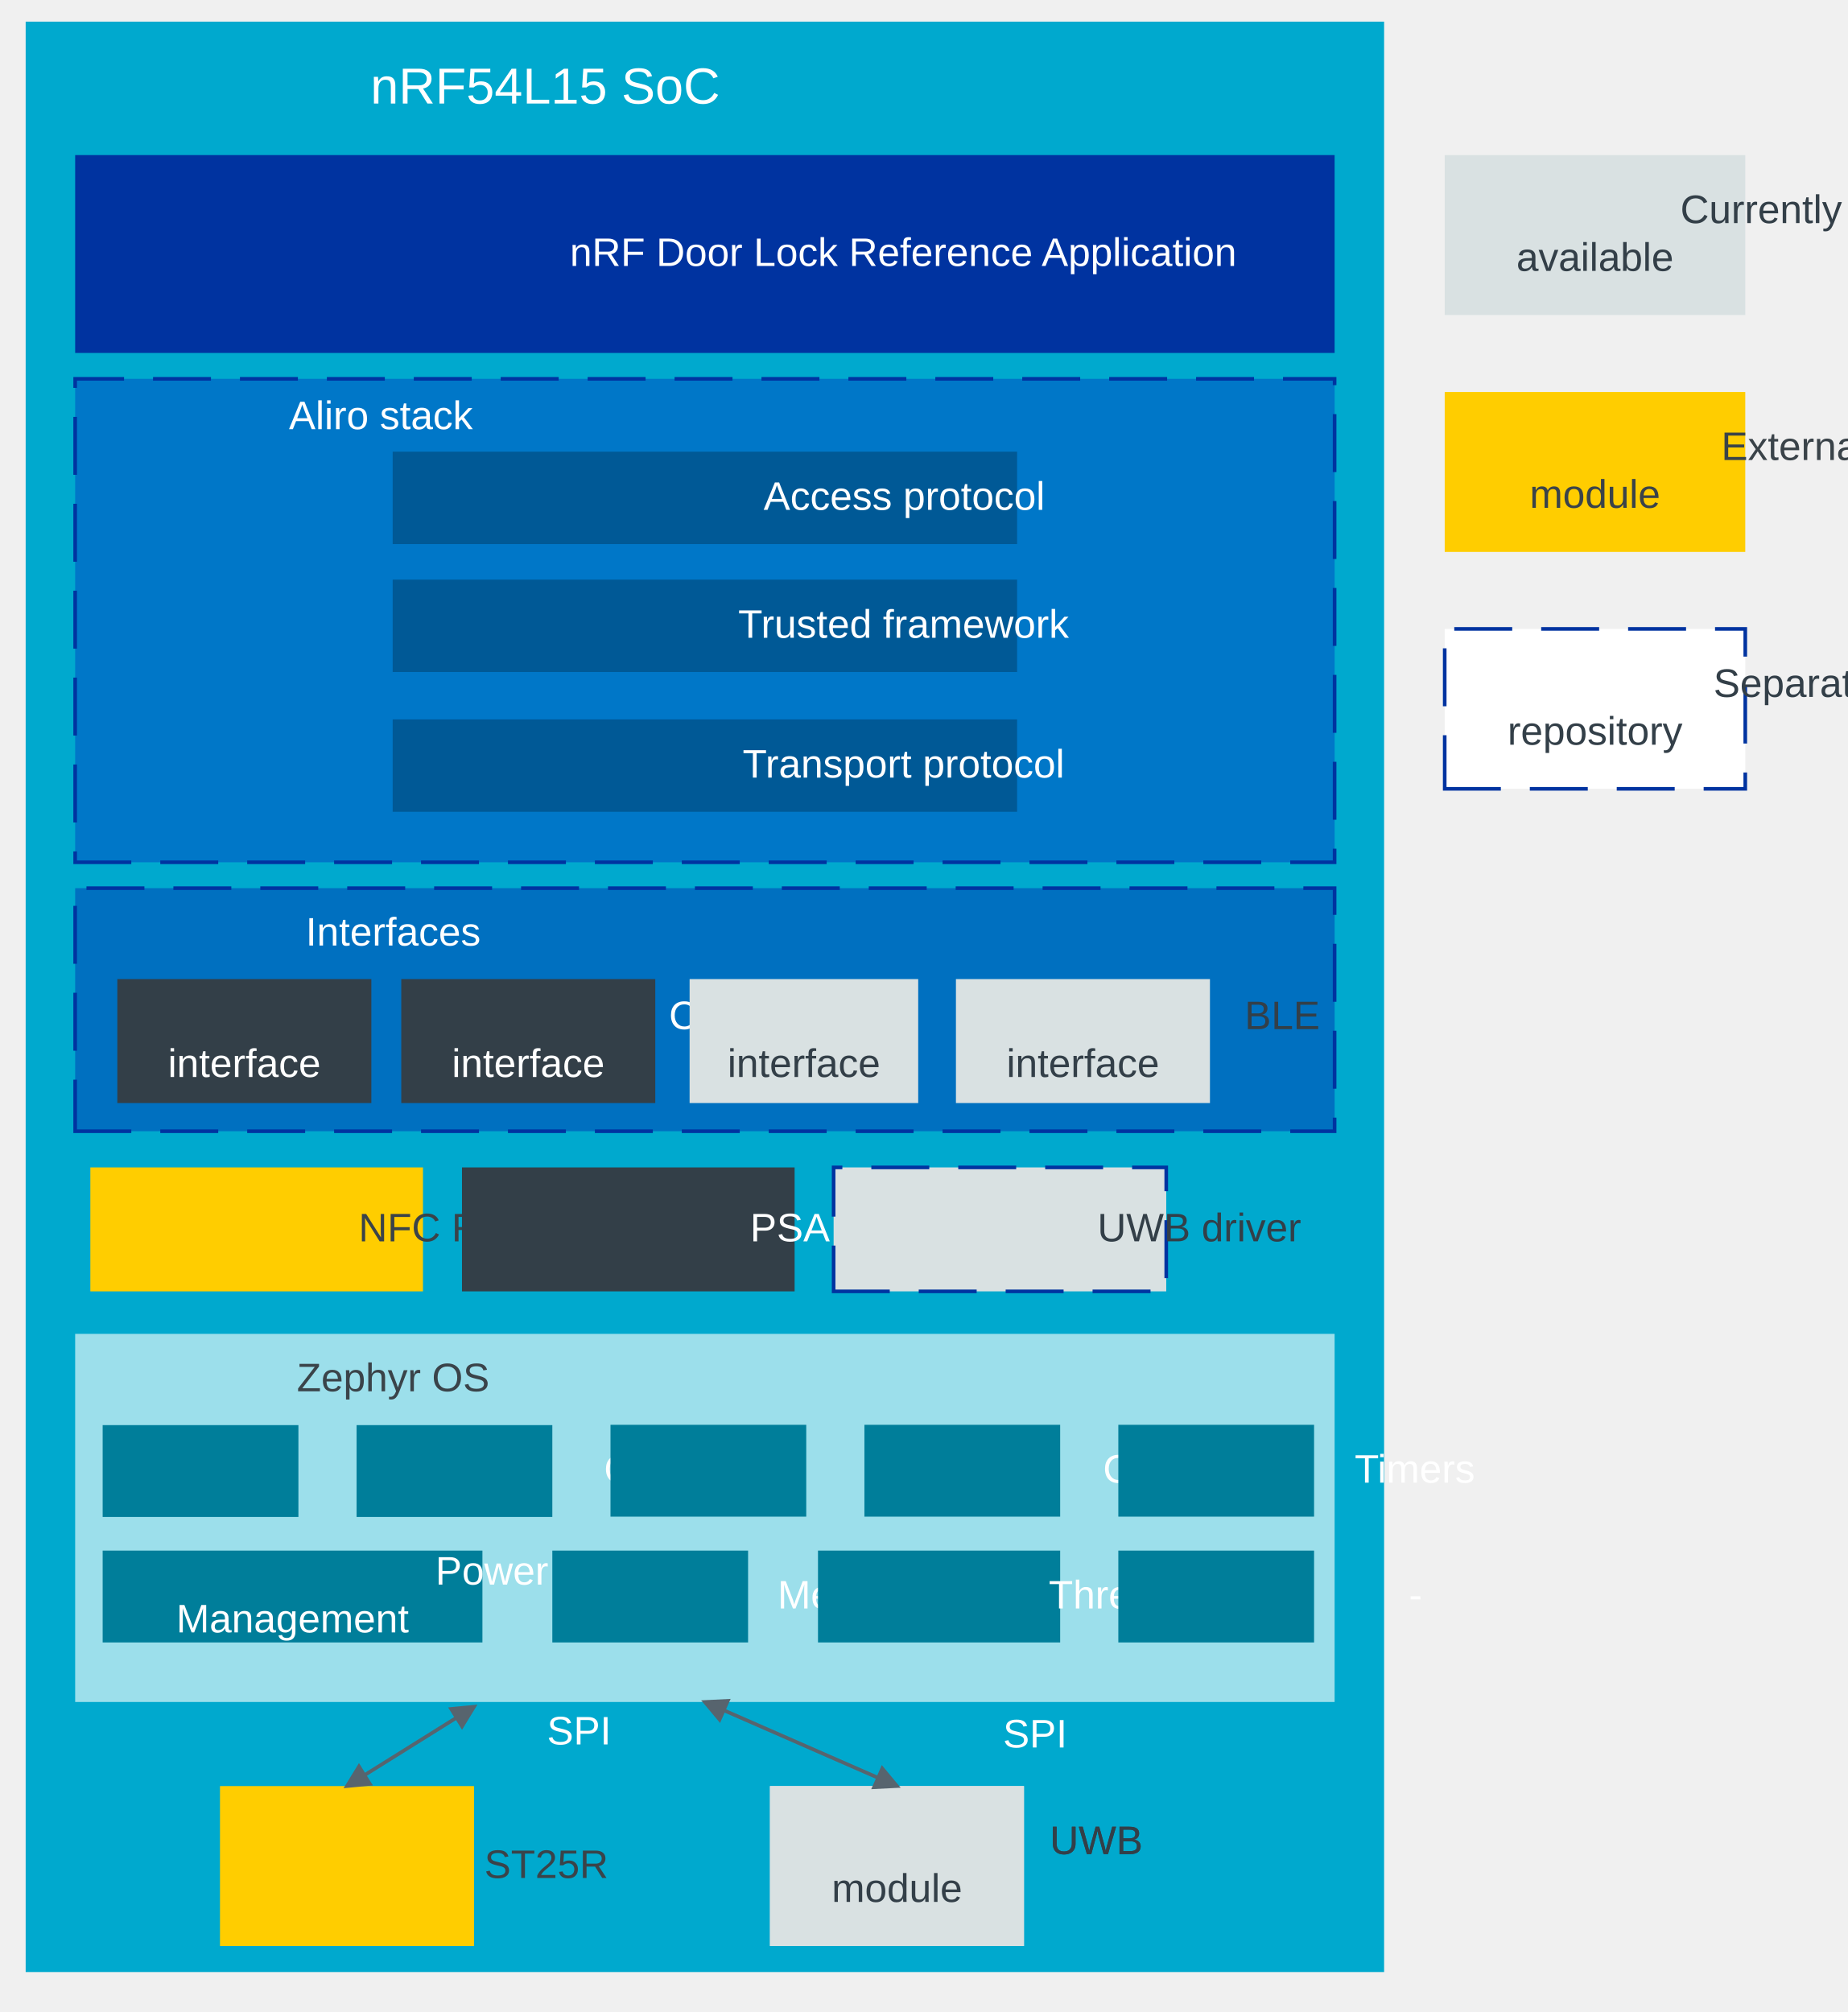
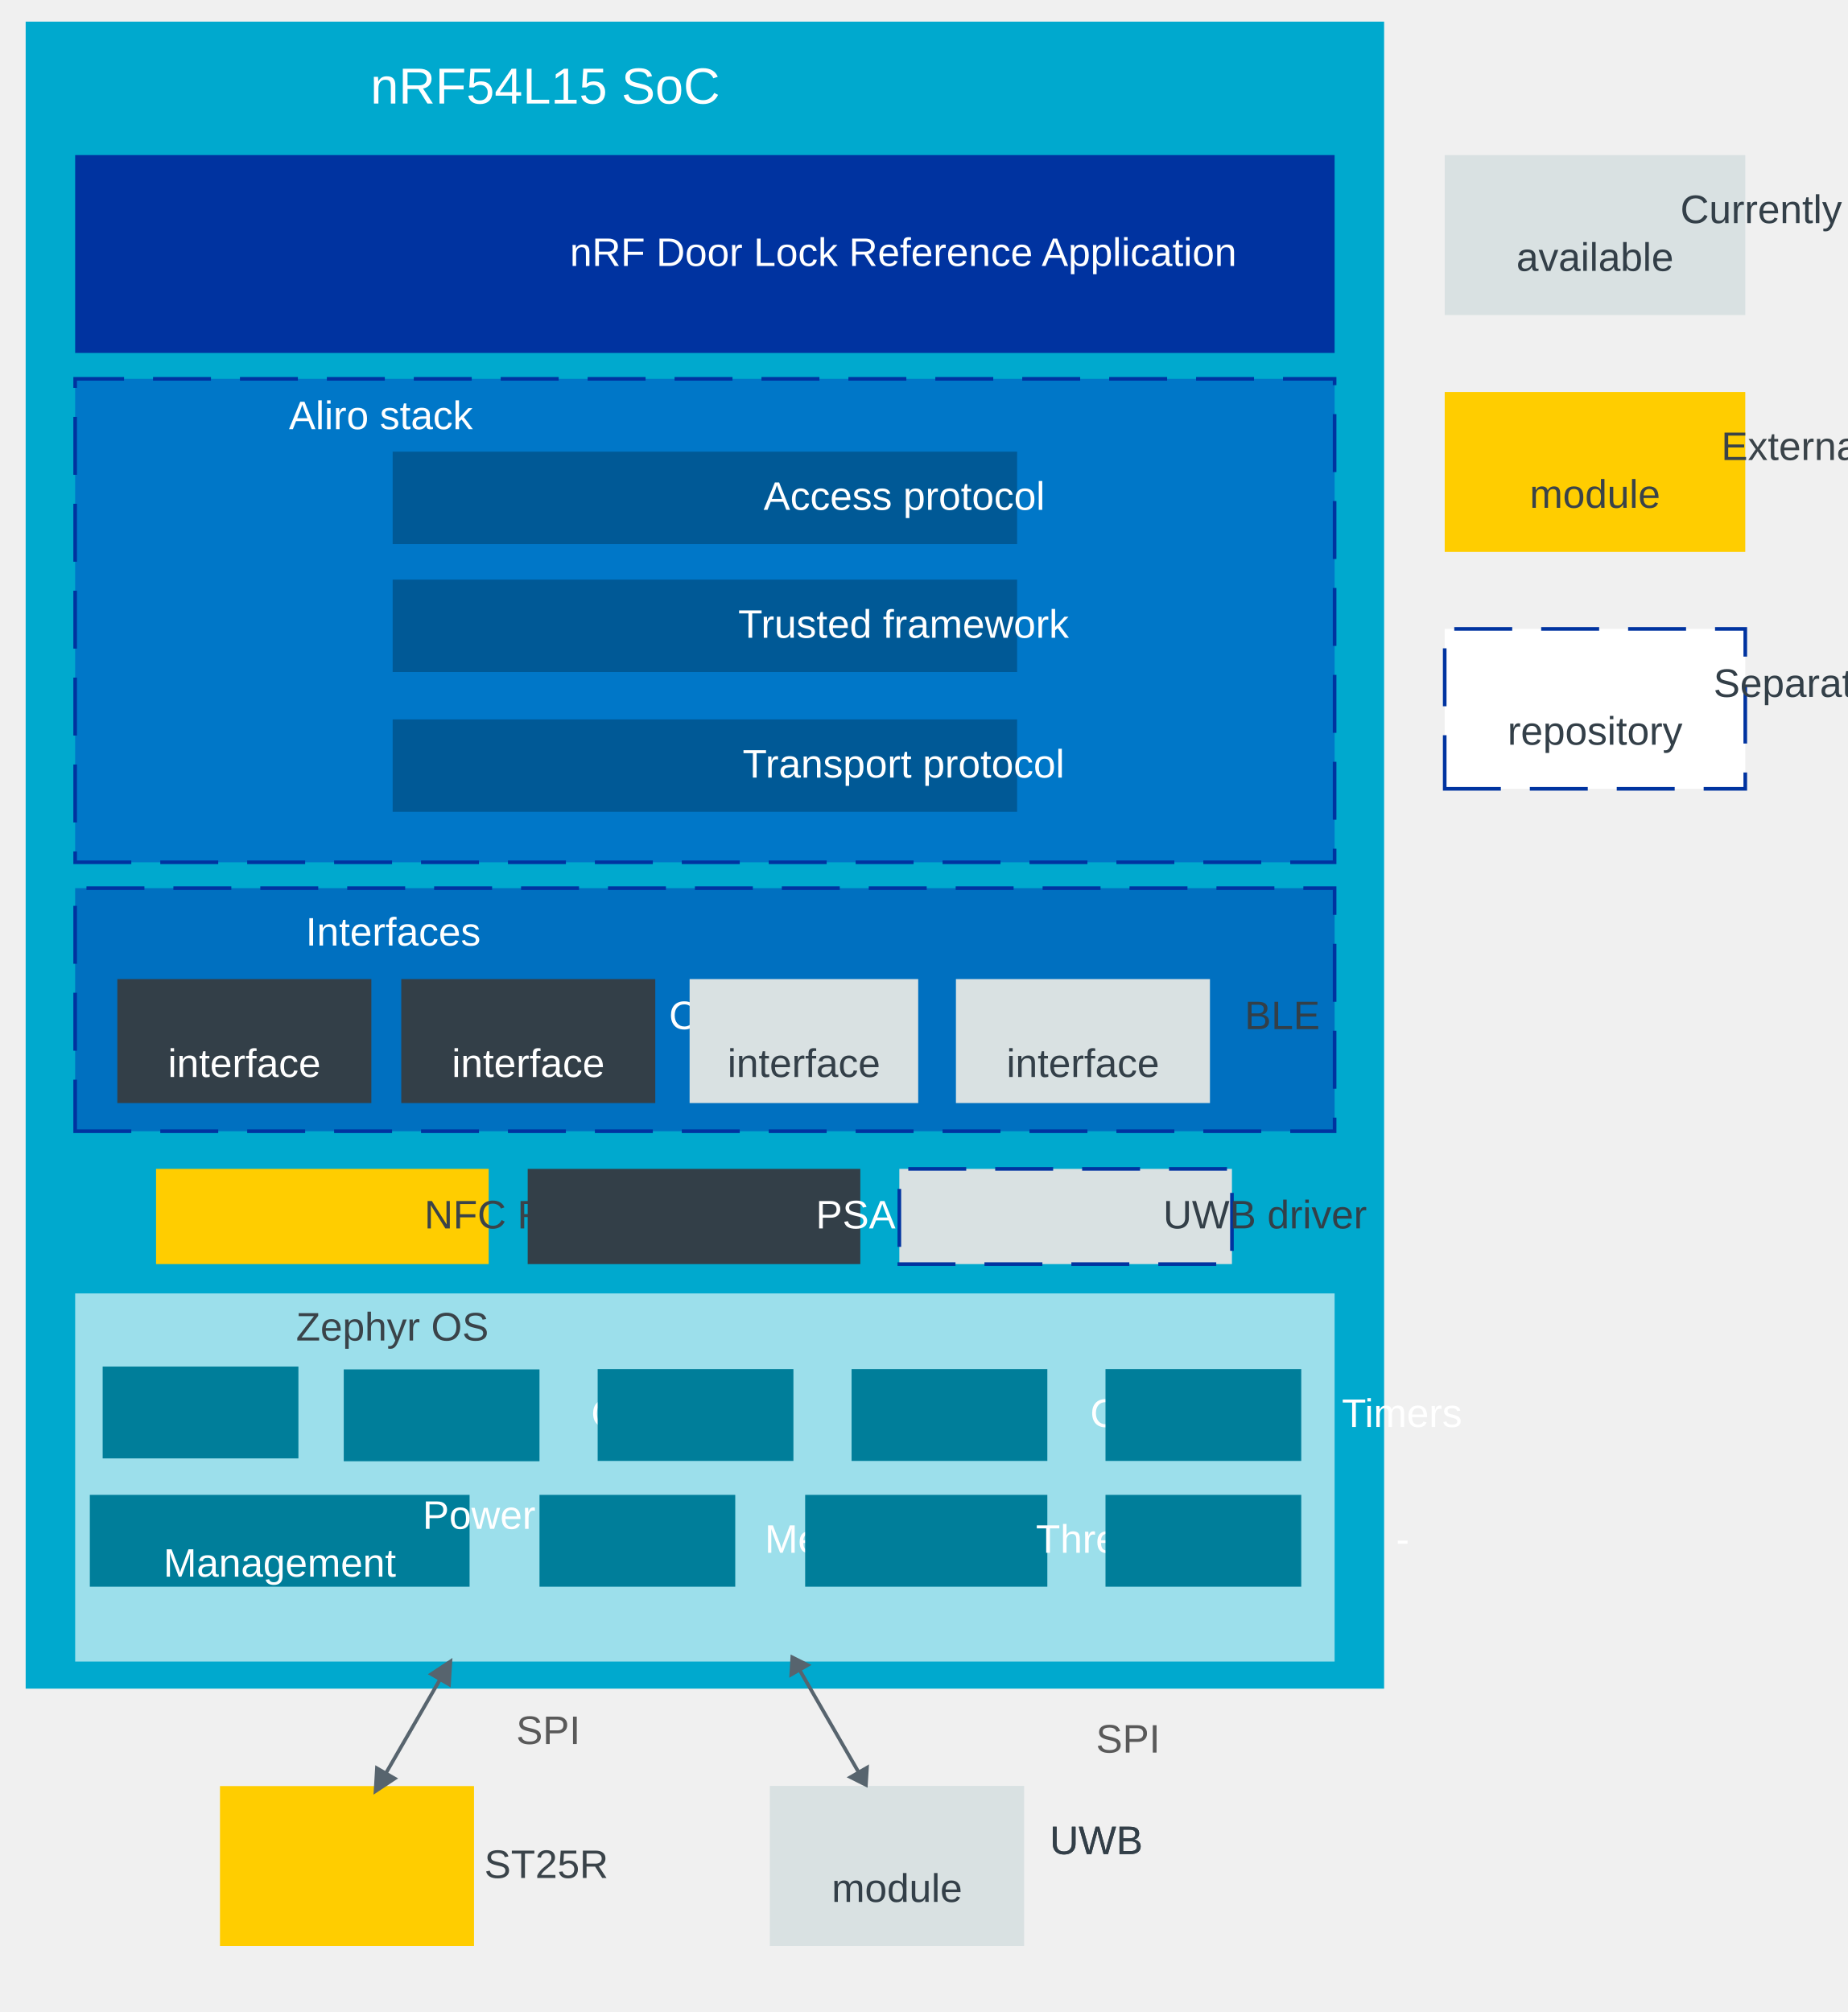
- <svg xmlns="http://www.w3.org/2000/svg" xmlns:ns1="http://schemas.microsoft.com/visio/2003/SVGExtensions/" width="7.087in" height="7.717in" viewBox="0 0 510.236 555.591" xml:space="preserve" color-interpolation-filters="sRGB" class="st29">
+ <svg xmlns="http://www.w3.org/2000/svg" xmlns:ns1="http://schemas.microsoft.com/visio/2003/SVGExtensions/" width="7.087in" height="7.717in" viewBox="0 0 510.236 555.591" xml:space="preserve" color-interpolation-filters="sRGB" class="st31">
  <ns1:documentProperties ns1:langID="1033">
    <ns1:userDefs>
      <ns1:ud ns1:nameU="msvNoAutoConnect" ns1:val="VT0(1):26" />
    </ns1:userDefs>
  </ns1:documentProperties>
  <style type="text/css">
	
		.st1 {fill:none}
		.st2 {stroke:#c8ced3;stroke-dasharray:4,2;stroke-linecap:butt;stroke-width:0.5}
		.st3 {fill:#ffffff;stroke:none;stroke-linecap:butt;stroke-width:7.2}
		.st4 {fill:#c8ced3;font-family:Arial;font-size:0.917em}
- 		.st5 {fill:#00a9ce;stroke:none;stroke-width:1}
- 		.st6 {fill:none;stroke:none;stroke-width:1}
- 		.st7 {fill:#ffffff;font-family:Arial;font-size:1.167em}
- 		.st8 {fill:#0033a0;stroke:none;stroke-width:1}
- 		.st9 {fill:#ffffff;font-family:Arial;font-size:0.917em}
- 		.st10 {fill:#0077c8;stroke:#0033a0;stroke-dasharray:15,9;stroke-width:1}
- 		.st11 {fill:#005996;stroke:none;stroke-width:1}
- 		.st12 {fill:#0070c0;stroke:#0033a0;stroke-dasharray:15,9;stroke-width:1}
- 		.st13 {fill:#feffff;font-family:Arial;font-size:0.917em}
- 		.st14 {fill:#333f48;stroke:none;stroke-width:1}
- 		.st15 {font-size:1em}
- 		.st16 {fill:#d9e1e2;stroke:none;stroke-width:1}
- 		.st17 {fill:#333f48;font-family:Arial;font-size:0.917em}
- 		.st18 {fill:#ffcd00;stroke:none;stroke-width:1}
- 		.st19 {fill:#3a4349;font-family:Arial;font-size:0.917em}
- 		.st20 {fill:#d9e1e2;stroke:#0033a0;stroke-dasharray:15,9;stroke-width:1}
- 		.st21 {fill:#9cdfeb;stroke:none;stroke-width:1}
- 		.st22 {fill:#007e9a;stroke:none;stroke-width:1}
- 		.st23 {fill:#ffffff;font-family:Arial;font-size:1em}
- 		.st24 {fill:#ffffff;stroke:#0033a0;stroke-dasharray:15,9;stroke-width:1}
- 		.st25 {fill:#eaf6f9;stroke:#eaf6f9;stroke-width:1}
- 		.st26 {fill:#57646e;stroke:none;stroke-width:1}
- 		.st27 {fill:none;stroke:#57646e;stroke-linecap:butt;stroke-width:1}
- 		.st28 {stroke:#57646e;stroke-linecap:butt;stroke-width:1}
- 		.st29 {fill:none;fill-rule:evenodd;font-size:12px;overflow:visible;stroke-linecap:square;stroke-miterlimit:3}
+ 		.st5 {fill:#ffffff;stroke:none;stroke-linecap:butt}
+ 		.st6 {fill:#00a9ce;stroke:none;stroke-width:1}
+ 		.st7 {fill:none;stroke:none;stroke-width:1}
+ 		.st8 {fill:#ffffff;font-family:Arial;font-size:1.167em}
+ 		.st9 {fill:#0033a0;stroke:none;stroke-width:1}
+ 		.st10 {fill:#ffffff;font-family:Arial;font-size:0.917em}
+ 		.st11 {font-size:1em}
+ 		.st12 {fill:#0077c8;stroke:#0033a0;stroke-dasharray:15,9;stroke-width:1}
+ 		.st13 {fill:#005996;stroke:none;stroke-width:1}
+ 		.st14 {fill:#0070c0;stroke:#0033a0;stroke-dasharray:15,9;stroke-width:1}
+ 		.st15 {fill:#feffff;font-family:Arial;font-size:0.917em}
+ 		.st16 {fill:#333f48;stroke:none;stroke-width:1}
+ 		.st17 {fill:#d9e1e2;stroke:none;stroke-width:1}
+ 		.st18 {fill:#333f48;font-family:Arial;font-size:0.917em}
+ 		.st19 {fill:#ffcd00;stroke:none;stroke-width:1}
+ 		.st20 {fill:#3a4349;font-family:Arial;font-size:0.917em}
+ 		.st21 {fill:#d9e1e2;stroke:#0033a0;stroke-dasharray:15,9;stroke-width:1}
+ 		.st22 {fill:#9cdfeb;stroke:none;stroke-width:1}
+ 		.st23 {fill:#007e9a;stroke:none;stroke-width:1}
+ 		.st24 {fill:#ffffff;font-family:Arial;font-size:1em}
+ 		.st25 {fill:#ffffff;stroke:#0033a0;stroke-dasharray:15,9;stroke-width:1}
+ 		.st26 {fill:#eaf6f9;stroke:#eaf6f9;stroke-width:1}
+ 		.st27 {fill:#595959;font-family:Arial;font-size:0.917em}
+ 		.st28 {fill:#57646e;stroke:none;stroke-width:1}
+ 		.st29 {fill:none;stroke:#57646e;stroke-linecap:butt;stroke-width:1}
+ 		.st30 {stroke:#57646e;stroke-linecap:butt;stroke-width:1}
+ 		.st31 {fill:none;fill-rule:evenodd;font-size:12px;overflow:visible;stroke-linecap:square;stroke-miterlimit:3}
	
	</style>
  <g ns1:mID="0" ns1:index="1" ns1:groupContext="foregroundPage">
    <ns1:userDefs>
      <ns1:ud ns1:nameU="msvThemeOrder" ns1:val="VT0(0):26" />
    </ns1:userDefs>
    <ns1:pageProperties ns1:drawingScale="0.0393701" ns1:pageScale="0.0393701" ns1:drawingUnits="24" ns1:shadowOffsetX="8.50394" ns1:shadowOffsetY="-8.50394" />
    <ns1:layer ns1:name="Connector" ns1:index="0" />
    <ns1:layer ns1:name="Guides" ns1:index="1" ns1:print="false" ns1:snap="false" ns1:glue="false" ns1:lock="true" />
    <ns1:layer ns1:name="Diagram" ns1:index="2" />
    <g id="shape1-1" ns1:mID="1" ns1:groupContext="shape" ns1:layerMember="1" transform="translate(545.245,-7.51181) rotate(90)">
      <ns1:userDefs />
      <ns1:textBlock ns1:margins="rect(4,4,4,4)" ns1:tabSpace="42.5197" />
      <ns1:textRect cx="283.465" cy="555.592" width="566.93" height="0" />
      <path d="M0 555.59 L566.93 555.59 L0 555.59 Z" class="st1" />
      <path d="M0 555.59 L566.93 555.59" class="st2" />
      <rect ns1:rectContext="textBkgnd" x="255.033" y="548.992" width="56.864" height="13.2" class="st3" />
      <text x="255.03" y="558.89" class="st4" ns1:langID="1035">
        <ns1:paragraph ns1:horizAlign="1" />
        <ns1:tabList />Max 750 px</text>
    </g>
    <g id="shape2-6" ns1:mID="2" ns1:groupContext="shape" ns1:layerMember="1" transform="translate(-10.3465,-563.103)">
      <ns1:userDefs />
      <ns1:textBlock ns1:margins="rect(4,4,4,4)" ns1:tabSpace="42.5197" />
      <ns1:textRect cx="262.205" cy="555.592" width="524.41" height="0" />
      <path d="M0 555.59 L524.41 555.59 L0 555.59 Z" class="st1" />
      <path d="M0 555.59 L524.41 555.59" class="st2" />
-       <rect ns1:rectContext="textBkgnd" x="233.773" y="548.992" width="56.864" height="13.2" class="st3" />
+       <rect ns1:rectContext="textBkgnd" x="233.773" y="548.992" width="56.864" height="13.2" class="st5" />
      <text x="233.77" y="558.89" class="st4" ns1:langID="1035">
        <ns1:paragraph ns1:horizAlign="1" />
        <ns1:tabList />Max 700 px</text>
    </g>
    <g id="shape3-11" ns1:mID="3" ns1:groupContext="shape" ns1:layerMember="1" transform="translate(1069.65,-7.51181) rotate(90)">
      <path d="M0 555.59 L566.93 555.59 L0 555.59 Z" class="st1" />
      <path d="M0 555.59 L566.93 555.59" class="st2" />
    </g>
    <g id="shape4-14" ns1:mID="4" ns1:groupContext="shape" ns1:layerMember="1" transform="translate(-10.3465,3.82578)">
      <path d="M0 555.59 L524.41 555.59 L0 555.59 Z" class="st1" />
      <path d="M0 555.59 L524.41 555.59" class="st2" />
    </g>
-     <g id="shape5-17" ns1:mID="5" ns1:groupContext="shape" transform="translate(7.08662,-11.035)">
-       <rect x="0" y="17.008" width="375.084" height="538.583" class="st5" />
+     <g id="shape5-17" ns1:mID="5" ns1:groupContext="shape" transform="translate(7.08662,-89.2913)">
+       <rect x="0" y="95.264" width="375.084" height="460.327" class="st6" />
    </g>
    <g id="shape6-19" ns1:mID="6" ns1:groupContext="shape" transform="translate(14.1732,-512.767)">
      <ns1:userDefs />
      <ns1:textBlock ns1:margins="rect(4,4,4,4)" ns1:tabSpace="42.5197" />
      <ns1:textRect cx="66.331" cy="537.165" width="132.67" height="36.85" />
-       <rect x="0" y="518.74" width="132.661" height="36.85" class="st6" />
-       <text x="18.08" y="541.37" class="st7" ns1:langID="1035">
+       <rect x="0" y="518.74" width="132.661" height="36.85" class="st7" />
+       <text x="18.08" y="541.37" class="st8" ns1:langID="1035">
        <ns1:paragraph ns1:horizAlign="1" />
        <ns1:tabList />nRF54L15 SoC</text>
    </g>
    <g id="shape7-22" ns1:mID="7" ns1:groupContext="shape" transform="translate(20.7537,-458.128)">
      <ns1:userDefs />
      <ns1:textBlock ns1:margins="rect(4,4,4,4)" />
      <ns1:textRect cx="173.875" cy="528.271" width="347.76" height="54.64" />
-       <rect x="0" y="500.951" width="347.75" height="54.64" class="st8" />
-       <text x="81.55" y="531.57" class="st9" ns1:langID="1045">
-         <ns1:paragraph ns1:horizAlign="1" ns1:bulletSize="0.166667" />
-         <ns1:tabList />nRF Door Lock Reference Application</text>
-     </g>
-     <g id="shape8-25" ns1:mID="8" ns1:groupContext="shape" transform="translate(20.7537,-317.481)">
+       <rect x="0" y="500.951" width="347.75" height="54.64" class="st9" />
+       <text x="81.55" y="531.57" class="st10" ns1:langID="1045">
+         <ns1:paragraph ns1:horizAlign="1" ns1:bulletSize="0.166667" />
+         <ns1:tabList />nRF <tspan class="st11" ns1:langID="1035">Door </tspan>L<tspan class="st11" ns1:langID="1035">ock </tspan>Reference A<tspan class="st11" ns1:langID="1035">pplication</tspan>
+       </text>
+     </g>
+     <g id="shape8-28" ns1:mID="8" ns1:groupContext="shape" transform="translate(20.7537,-317.481)">
      <ns1:userDefs />
      <ns1:textBlock ns1:margins="rect(4,4,4,4)" ns1:verticalAlign="0" />
      <ns1:textRect cx="173.875" cy="488.839" width="347.76" height="133.504" />
-       <path d="M0 555.59 L347.75 555.59 L347.75 422.09 L0 422.09 L0 555.59 Z" class="st10" />
-       <text x="4" y="435.99" class="st9" ns1:langID="1035">
+       <path d="M0 555.59 L347.75 555.59 L347.75 422.09 L0 422.09 L0 555.59 Z" class="st12" />
+       <text x="4" y="435.99" class="st10" ns1:langID="1035">
        <ns1:paragraph ns1:bulletSize="0.166667" />
        <ns1:tabList />Aliro stack</text>
    </g>
-     <g id="shape9-28" ns1:mID="9" ns1:groupContext="shape" transform="translate(108.421,-405.354)">
+     <g id="shape9-31" ns1:mID="9" ns1:groupContext="shape" transform="translate(108.421,-405.354)">
      <ns1:userDefs />
      <ns1:textBlock ns1:margins="rect(4,4,4,4)" />
      <ns1:textRect cx="86.208" cy="542.835" width="172.42" height="25.512" />
-       <rect x="0" y="530.079" width="172.415" height="25.512" class="st11" />
-       <text x="47.39" y="546.14" class="st9" ns1:langID="1035">
+       <rect x="0" y="530.079" width="172.415" height="25.512" class="st13" />
+       <text x="47.39" y="546.14" class="st10" ns1:langID="1035">
        <ns1:paragraph ns1:horizAlign="1" ns1:bulletSize="0.166667" />
        <ns1:tabList />Access protocol</text>
    </g>
-     <g id="shape10-31" ns1:mID="10" ns1:groupContext="shape" transform="translate(108.421,-370.023)">
+     <g id="shape10-34" ns1:mID="10" ns1:groupContext="shape" transform="translate(108.421,-370.023)">
      <ns1:userDefs />
      <ns1:textBlock ns1:margins="rect(4,4,4,4)" />
      <ns1:textRect cx="86.208" cy="542.835" width="172.42" height="25.512" />
-       <rect x="0" y="530.079" width="172.415" height="25.512" class="st11" />
-       <text x="40.36" y="546.14" class="st9" ns1:langID="1035">
+       <rect x="0" y="530.079" width="172.415" height="25.512" class="st13" />
+       <text x="40.36" y="546.14" class="st10" ns1:langID="1035">
        <ns1:paragraph ns1:horizAlign="1" ns1:bulletSize="0.166667" />
        <ns1:tabList />Trusted framework</text>
    </g>
-     <g id="shape11-34" ns1:mID="11" ns1:groupContext="shape" transform="translate(108.421,-331.423)">
+     <g id="shape11-37" ns1:mID="11" ns1:groupContext="shape" transform="translate(108.421,-331.423)">
      <ns1:userDefs />
      <ns1:textBlock ns1:margins="rect(4,4,4,4)" />
      <ns1:textRect cx="86.208" cy="542.835" width="172.42" height="25.512" />
-       <rect x="0" y="530.079" width="172.415" height="25.512" class="st11" />
-       <text x="41.58" y="546.14" class="st9" ns1:langID="1035">
+       <rect x="0" y="530.079" width="172.415" height="25.512" class="st13" />
+       <text x="41.58" y="546.14" class="st10" ns1:langID="1035">
        <ns1:paragraph ns1:horizAlign="1" ns1:bulletSize="0.166667" />
        <ns1:tabList />Transport protocol</text>
    </g>
-     <g id="shape12-37" ns1:mID="12" ns1:groupContext="shape" transform="translate(20.7537,-243.214)">
-       <path d="M0 555.59 L347.75 555.59 L347.75 488.47 L0 488.47 L0 555.59 Z" class="st12" />
-     </g>
-     <g id="shape13-39" ns1:mID="13" ns1:groupContext="shape" transform="translate(7.59281,-285.223)">
+     <g id="shape12-40" ns1:mID="12" ns1:groupContext="shape" transform="translate(20.7537,-243.214)">
+       <path d="M0 555.59 L347.75 555.59 L347.75 488.47 L0 488.47 L0 555.59 Z" class="st14" />
+     </g>
+     <g id="shape13-42" ns1:mID="13" ns1:groupContext="shape" transform="translate(7.59281,-285.223)">
      <ns1:userDefs />
      <ns1:textBlock ns1:margins="rect(4,4,4,4)" ns1:tabSpace="42.5197" />
      <ns1:textRect cx="45.921" cy="543.033" width="91.85" height="25.114" />
-       <rect x="0" y="530.476" width="91.843" height="25.114" class="st6" />
-       <text x="21.77" y="546.33" class="st13" ns1:langID="1035">
+       <rect x="0" y="530.476" width="91.843" height="25.114" class="st7" />
+       <text x="21.77" y="546.33" class="st15" ns1:langID="1035">
        <ns1:paragraph ns1:horizAlign="1" />
        <ns1:tabList />Interfaces</text>
    </g>
-     <g id="shape14-42" ns1:mID="14" ns1:groupContext="shape" transform="translate(32.396,-250.993)">
-       <ns1:userDefs />
-       <ns1:textBlock ns1:margins="rect(4,4,4,4)" />
-       <ns1:textRect cx="35.069" cy="538.475" width="70.14" height="34.231" />
-       <rect x="0" y="521.36" width="70.137" height="34.231" class="st14" />
-       <text x="23.77" y="535.18" class="st9" ns1:langID="1035">
-         <ns1:paragraph ns1:horizAlign="1" ns1:bulletSize="0.166667" />
-         <ns1:tabList />NFC <tspan x="13.97" dy="1.2em" class="st15">interface</tspan>
-       </text>
-     </g>
-     <g id="shape15-46" ns1:mID="15" ns1:groupContext="shape" transform="translate(110.794,-250.993)">
-       <ns1:userDefs />
-       <ns1:textBlock ns1:margins="rect(4,4,4,4)" />
-       <ns1:textRect cx="35.069" cy="538.475" width="70.14" height="34.231" />
-       <rect x="0" y="521.36" width="70.137" height="34.231" class="st14" />
-       <text x="18.87" y="535.18" class="st9" ns1:langID="1035">
-         <ns1:paragraph ns1:horizAlign="1" ns1:bulletSize="0.166667" />
-         <ns1:tabList />Crypto <tspan x="13.97" dy="1.2em" class="st15">interface</tspan>
-       </text>
-     </g>
-     <g id="shape16-50" ns1:mID="16" ns1:groupContext="shape" transform="translate(190.407,-250.993)">
-       <ns1:userDefs />
-       <ns1:textBlock ns1:margins="rect(4,4,4,4)" />
-       <ns1:textRect cx="31.561" cy="538.475" width="63.13" height="34.231" />
-       <rect x="0" y="521.36" width="63.121" height="34.231" class="st16" />
-       <text x="18.73" y="535.18" class="st17" ns1:langID="1035">
-         <ns1:paragraph ns1:horizAlign="1" ns1:bulletSize="0.166667" />
-         <ns1:tabList />UWB <tspan x="10.47" dy="1.2em" class="st15">interface</tspan>
-       </text>
-     </g>
-     <g id="shape17-54" ns1:mID="17" ns1:groupContext="shape" transform="translate(263.946,-250.993)">
+     <g id="shape14-45" ns1:mID="14" ns1:groupContext="shape" transform="translate(32.396,-250.993)">
      <ns1:userDefs />
      <ns1:textBlock ns1:margins="rect(4,4,4,4)" />
      <ns1:textRect cx="35.069" cy="538.475" width="70.14" height="34.231" />
      <rect x="0" y="521.36" width="70.137" height="34.231" class="st16" />
-       <text x="24.67" y="535.18" class="st17" ns1:langID="1035">
-         <ns1:paragraph ns1:horizAlign="1" ns1:bulletSize="0.166667" />
-         <ns1:tabList />BLE <tspan x="13.97" dy="1.2em" class="st15">interface</tspan>
-       </text>
-     </g>
-     <g id="shape18-58" ns1:mID="18" ns1:groupContext="shape" transform="translate(24.9449,-198.992)">
-       <ns1:userDefs />
-       <ns1:textBlock ns1:margins="rect(4,4,4,4)" />
-       <ns1:textRect cx="45.921" cy="538.475" width="91.85" height="34.231" />
-       <rect x="0" y="521.36" width="91.843" height="34.231" class="st18" />
-       <text x="19.03" y="541.78" class="st19" ns1:langID="1035">
+       <text x="23.77" y="535.18" class="st10" ns1:langID="1035">
+         <ns1:paragraph ns1:horizAlign="1" ns1:bulletSize="0.166667" />
+         <ns1:tabList />NFC <tspan x="13.97" dy="1.2em" class="st11">interface</tspan>
+       </text>
+     </g>
+     <g id="shape15-49" ns1:mID="15" ns1:groupContext="shape" transform="translate(110.794,-250.993)">
+       <ns1:userDefs />
+       <ns1:textBlock ns1:margins="rect(4,4,4,4)" />
+       <ns1:textRect cx="35.069" cy="538.475" width="70.14" height="34.231" />
+       <rect x="0" y="521.36" width="70.137" height="34.231" class="st16" />
+       <text x="18.87" y="535.18" class="st10" ns1:langID="1035">
+         <ns1:paragraph ns1:horizAlign="1" ns1:bulletSize="0.166667" />
+         <ns1:tabList />Crypto <tspan x="13.97" dy="1.2em" class="st11">interface</tspan>
+       </text>
+     </g>
+     <g id="shape16-53" ns1:mID="16" ns1:groupContext="shape" transform="translate(190.407,-250.993)">
+       <ns1:userDefs />
+       <ns1:textBlock ns1:margins="rect(4,4,4,4)" />
+       <ns1:textRect cx="31.561" cy="538.475" width="63.13" height="34.231" />
+       <rect x="0" y="521.36" width="63.121" height="34.231" class="st17" />
+       <text x="18.73" y="535.18" class="st18" ns1:langID="1035">
+         <ns1:paragraph ns1:horizAlign="1" ns1:bulletSize="0.166667" />
+         <ns1:tabList />UWB <tspan x="10.47" dy="1.2em" class="st11">interface</tspan>
+       </text>
+     </g>
+     <g id="shape17-57" ns1:mID="17" ns1:groupContext="shape" transform="translate(263.946,-250.993)">
+       <ns1:userDefs />
+       <ns1:textBlock ns1:margins="rect(4,4,4,4)" />
+       <ns1:textRect cx="35.069" cy="538.475" width="70.14" height="34.231" />
+       <rect x="0" y="521.36" width="70.137" height="34.231" class="st17" />
+       <text x="24.67" y="535.18" class="st18" ns1:langID="1035">
+         <ns1:paragraph ns1:horizAlign="1" ns1:bulletSize="0.166667" />
+         <ns1:tabList />BLE <tspan x="13.97" dy="1.2em" class="st11">interface</tspan>
+       </text>
+     </g>
+     <g id="shape18-61" ns1:mID="18" ns1:groupContext="shape" transform="translate(43.0894,-206.524)">
+       <ns1:userDefs />
+       <ns1:textBlock ns1:margins="rect(4,4,4,4)" />
+       <ns1:textRect cx="45.921" cy="542.444" width="91.85" height="26.294" />
+       <rect x="0" y="529.297" width="91.843" height="26.294" class="st19" />
+       <text x="19.03" y="545.74" class="st20" ns1:langID="1035">
        <ns1:paragraph ns1:horizAlign="1" ns1:bulletSize="0.166667" />
        <ns1:tabList />NFC RFAL</text>
    </g>
-     <g id="shape19-61" ns1:mID="19" ns1:groupContext="shape" transform="translate(127.559,-198.992)">
-       <ns1:userDefs />
-       <ns1:textBlock ns1:margins="rect(4,4,4,4)" />
-       <ns1:textRect cx="45.921" cy="538.475" width="91.85" height="34.231" />
-       <rect x="0" y="521.36" width="91.843" height="34.231" class="st14" />
-       <text x="24.52" y="541.78" class="st9" ns1:langID="1035">
+     <g id="shape19-64" ns1:mID="19" ns1:groupContext="shape" transform="translate(145.704,-206.524)">
+       <ns1:userDefs />
+       <ns1:textBlock ns1:margins="rect(4,4,4,4)" />
+       <ns1:textRect cx="45.921" cy="542.444" width="91.85" height="26.294" />
+       <rect x="0" y="529.297" width="91.843" height="26.294" class="st16" />
+       <text x="24.52" y="545.74" class="st10" ns1:langID="1035">
        <ns1:paragraph ns1:horizAlign="1" ns1:bulletSize="0.166667" />
        <ns1:tabList />PSA API</text>
    </g>
-     <g id="shape20-64" ns1:mID="20" ns1:groupContext="shape" transform="translate(230.173,-198.993)">
-       <ns1:userDefs />
-       <ns1:textBlock ns1:margins="rect(4,4,4,4)" />
-       <ns1:textRect cx="45.921" cy="538.476" width="91.85" height="34.231" />
-       <path d="M0 555.59 L91.84 555.59 L91.84 521.36 L0 521.36 L0 555.59 Z" class="st20" />
-       <text x="17.81" y="541.78" class="st17" ns1:langID="1035">
+     <g id="shape20-67" ns1:mID="20" ns1:groupContext="shape" transform="translate(248.318,-206.525)">
+       <ns1:userDefs />
+       <ns1:textBlock ns1:margins="rect(4,4,4,4)" />
+       <ns1:textRect cx="45.921" cy="542.444" width="91.85" height="26.294" />
+       <path d="M0 555.59 L91.84 555.59 L91.84 529.3 L0 529.3 L0 555.59 Z" class="st21" />
+       <text x="17.81" y="545.74" class="st18" ns1:langID="1035">
        <ns1:paragraph ns1:horizAlign="1" ns1:bulletSize="0.166667" />
        <ns1:tabList />UWB driver</text>
    </g>
-     <g id="shape21-67" ns1:mID="21" ns1:groupContext="shape" transform="translate(20.7537,-85.6063)">
-       <rect x="0" y="453.936" width="347.75" height="101.655" class="st21" />
-     </g>
-     <g id="shape22-69" ns1:mID="22" ns1:groupContext="shape" transform="translate(7.59281,-162.147)">
+     <g id="shape21-70" ns1:mID="21" ns1:groupContext="shape" transform="translate(20.754,-96.7702)">
+       <rect x="0" y="453.936" width="347.75" height="101.655" class="st22" />
+     </g>
+     <g id="shape22-72" ns1:mID="22" ns1:groupContext="shape" transform="translate(7.37012,-176.153)">
      <ns1:userDefs />
      <ns1:textBlock ns1:margins="rect(4,4,4,4)" ns1:tabSpace="42.5197" />
      <ns1:textRect cx="45.921" cy="543.033" width="91.85" height="25.114" />
-       <rect x="0" y="530.476" width="91.843" height="25.114" class="st6" />
-       <text x="19.33" y="546.33" class="st19" ns1:langID="1035">
+       <rect x="0" y="530.476" width="91.843" height="25.114" class="st7" />
+       <text x="19.33" y="546.33" class="st20" ns1:langID="1035">
        <ns1:paragraph ns1:horizAlign="1" />
        <ns1:tabList />Zephyr OS</text>
    </g>
-     <g id="shape23-72" ns1:mID="23" ns1:groupContext="shape" transform="translate(28.3465,-136.698)">
-       <ns1:userDefs />
-       <ns1:textBlock ns1:margins="rect(4,4,4,4)" />
-       <ns1:textRect cx="27.025" cy="542.91" width="54.05" height="25.362" />
-       <rect x="0" y="530.229" width="54.049" height="25.362" class="st22" />
-       <text x="17.35" y="546.51" class="st23" ns1:langID="1035">
+     <g id="shape23-75" ns1:mID="23" ns1:groupContext="shape" transform="translate(28.3465,-152.868)">
+       <ns1:userDefs />
+       <ns1:textBlock ns1:margins="rect(4,4,4,4)" />
+       <ns1:textRect cx="27.025" cy="542.91" width="54.05" height="25.362" />
+       <rect x="0" y="530.229" width="54.049" height="25.362" class="st23" />
+       <text x="17.35" y="546.51" class="st24" ns1:langID="1035">
        <ns1:paragraph ns1:horizAlign="1" ns1:bulletSize="0.166667" />
        <ns1:tabList />SPI</text>
    </g>
-     <g id="shape24-75" ns1:mID="24" ns1:groupContext="shape" transform="translate(98.4562,-136.698)">
-       <ns1:userDefs />
-       <ns1:textBlock ns1:margins="rect(4,4,4,4)" />
-       <ns1:textRect cx="27.025" cy="542.91" width="54.05" height="25.362" />
-       <rect x="0" y="530.229" width="54.049" height="25.362" class="st22" />
-       <text x="13.27" y="546.21" class="st9" ns1:langID="1035">
+     <g id="shape24-78" ns1:mID="24" ns1:groupContext="shape" transform="translate(94.9128,-152.086)">
+       <ns1:userDefs />
+       <ns1:textBlock ns1:margins="rect(4,4,4,4)" />
+       <ns1:textRect cx="27.025" cy="542.91" width="54.05" height="25.362" />
+       <rect x="0" y="530.229" width="54.049" height="25.362" class="st23" />
+       <text x="13.27" y="546.21" class="st10" ns1:langID="1035">
        <ns1:paragraph ns1:horizAlign="1" ns1:bulletSize="0.166667" />
        <ns1:tabList />GPIO</text>
    </g>
-     <g id="shape25-78" ns1:mID="25" ns1:groupContext="shape" transform="translate(168.566,-136.785)">
-       <ns1:userDefs />
-       <ns1:textBlock ns1:margins="rect(4,4,4,4)" />
-       <ns1:textRect cx="27.025" cy="542.91" width="54.05" height="25.362" />
-       <rect x="0" y="530.229" width="54.049" height="25.362" class="st22" />
-       <text x="16.63" y="546.21" class="st9" ns1:langID="1035">
+     <g id="shape25-81" ns1:mID="25" ns1:groupContext="shape" transform="translate(165.023,-152.173)">
+       <ns1:userDefs />
+       <ns1:textBlock ns1:margins="rect(4,4,4,4)" />
+       <ns1:textRect cx="27.025" cy="542.91" width="54.05" height="25.362" />
+       <rect x="0" y="530.229" width="54.049" height="25.362" class="st23" />
+       <text x="16.63" y="546.21" class="st10" ns1:langID="1035">
        <ns1:paragraph ns1:horizAlign="1" ns1:bulletSize="0.166667" />
        <ns1:tabList />BLE</text>
    </g>
-     <g id="shape26-81" ns1:mID="26" ns1:groupContext="shape" transform="translate(238.676,-136.785)">
-       <ns1:userDefs />
-       <ns1:textBlock ns1:margins="rect(4,4,4,4)" />
-       <ns1:textRect cx="27.025" cy="542.91" width="54.05" height="25.362" />
-       <rect x="0" y="530.229" width="54.049" height="25.362" class="st22" />
-       <text x="10.83" y="546.21" class="st9" ns1:langID="1035">
+     <g id="shape26-84" ns1:mID="26" ns1:groupContext="shape" transform="translate(235.133,-152.173)">
+       <ns1:userDefs />
+       <ns1:textBlock ns1:margins="rect(4,4,4,4)" />
+       <ns1:textRect cx="27.025" cy="542.91" width="54.05" height="25.362" />
+       <rect x="0" y="530.229" width="54.049" height="25.362" class="st23" />
+       <text x="10.83" y="546.21" class="st10" ns1:langID="1035">
        <ns1:paragraph ns1:horizAlign="1" ns1:bulletSize="0.166667" />
        <ns1:tabList />Crypto</text>
    </g>
-     <g id="shape27-84" ns1:mID="27" ns1:groupContext="shape" transform="translate(308.785,-136.785)">
-       <ns1:userDefs />
-       <ns1:textBlock ns1:margins="rect(4,4,4,4)" />
-       <ns1:textRect cx="27.025" cy="542.91" width="54.05" height="25.362" />
-       <rect x="0" y="530.229" width="54.049" height="25.362" class="st22" />
-       <text x="10.22" y="546.21" class="st9" ns1:langID="1035">
+     <g id="shape27-87" ns1:mID="27" ns1:groupContext="shape" transform="translate(305.242,-152.173)">
+       <ns1:userDefs />
+       <ns1:textBlock ns1:margins="rect(4,4,4,4)" />
+       <ns1:textRect cx="27.025" cy="542.91" width="54.05" height="25.362" />
+       <rect x="0" y="530.229" width="54.049" height="25.362" class="st23" />
+       <text x="10.22" y="546.21" class="st10" ns1:langID="1035">
        <ns1:paragraph ns1:horizAlign="1" ns1:bulletSize="0.166667" />
        <ns1:tabList />Timers</text>
    </g>
-     <g id="shape28-87" ns1:mID="28" ns1:groupContext="shape" transform="translate(28.3465,-102.047)">
+     <g id="shape28-90" ns1:mID="28" ns1:groupContext="shape" transform="translate(24.8031,-117.435)">
      <ns1:userDefs />
      <ns1:textBlock ns1:margins="rect(4,4,4,4)" />
      <ns1:textRect cx="52.428" cy="542.91" width="104.86" height="25.362" />
-       <rect x="0" y="530.229" width="104.856" height="25.362" class="st22" />
-       <text x="36.84" y="539.61" class="st9" ns1:langID="1035">
-         <ns1:paragraph ns1:horizAlign="1" ns1:bulletSize="0.166667" />
-         <ns1:tabList />Power <tspan x="20.32" dy="1.2em" class="st15">Management</tspan>
-       </text>
-     </g>
-     <g id="shape29-91" ns1:mID="29" ns1:groupContext="shape" transform="translate(152.506,-102.047)">
-       <ns1:userDefs />
-       <ns1:textBlock ns1:margins="rect(4,4,4,4)" />
-       <ns1:textRect cx="27.025" cy="542.91" width="54.05" height="25.362" />
-       <rect x="0" y="530.229" width="54.049" height="25.362" class="st22" />
-       <text x="7.16" y="546.21" class="st9" ns1:langID="1035">
+       <rect x="0" y="530.229" width="104.856" height="25.362" class="st23" />
+       <text x="36.84" y="539.61" class="st10" ns1:langID="1035">
+         <ns1:paragraph ns1:horizAlign="1" ns1:bulletSize="0.166667" />
+         <ns1:tabList />Power <tspan x="20.32" dy="1.2em" class="st11">Management</tspan>
+       </text>
+     </g>
+     <g id="shape29-94" ns1:mID="29" ns1:groupContext="shape" transform="translate(148.963,-117.435)">
+       <ns1:userDefs />
+       <ns1:textBlock ns1:margins="rect(4,4,4,4)" />
+       <ns1:textRect cx="27.025" cy="542.91" width="54.05" height="25.362" />
+       <rect x="0" y="530.229" width="54.049" height="25.362" class="st23" />
+       <text x="7.16" y="546.21" class="st10" ns1:langID="1035">
        <ns1:paragraph ns1:horizAlign="1" ns1:bulletSize="0.166667" />
        <ns1:tabList />Memory</text>
    </g>
-     <g id="shape30-94" ns1:mID="30" ns1:groupContext="shape" transform="translate(225.858,-102.047)">
+     <g id="shape30-97" ns1:mID="30" ns1:groupContext="shape" transform="translate(222.315,-117.435)">
      <ns1:userDefs />
      <ns1:textBlock ns1:margins="rect(4,4,4,4)" />
      <ns1:textRect cx="33.433" cy="542.91" width="66.87" height="25.362" />
-       <rect x="0" y="530.229" width="66.867" height="25.362" class="st22" />
-       <text x="8.67" y="546.21" class="st9" ns1:langID="1035">
+       <rect x="0" y="530.229" width="66.867" height="25.362" class="st23" />
+       <text x="8.67" y="546.21" class="st10" ns1:langID="1035">
        <ns1:paragraph ns1:horizAlign="1" ns1:bulletSize="0.166667" />
        <ns1:tabList />Threading</text>
    </g>
-     <g id="shape31-97" ns1:mID="31" ns1:groupContext="shape" transform="translate(308.785,-102.047)">
-       <ns1:userDefs />
-       <ns1:textBlock ns1:margins="rect(4,4,4,4)" />
-       <ns1:textRect cx="27.025" cy="542.91" width="54.05" height="25.362" />
-       <rect x="0" y="530.229" width="54.049" height="25.362" class="st22" />
-       <text x="25.19" y="546.21" class="st9" ns1:langID="1035">
+     <g id="shape31-100" ns1:mID="31" ns1:groupContext="shape" transform="translate(305.242,-117.435)">
+       <ns1:userDefs />
+       <ns1:textBlock ns1:margins="rect(4,4,4,4)" />
+       <ns1:textRect cx="27.025" cy="542.91" width="54.05" height="25.362" />
+       <rect x="0" y="530.229" width="54.049" height="25.362" class="st23" />
+       <text x="25.19" y="546.21" class="st10" ns1:langID="1035">
        <ns1:paragraph ns1:horizAlign="1" ns1:bulletSize="0.166667" />
        <ns1:tabList />-</text>
    </g>
-     <g id="shape32-100" ns1:mID="32" ns1:groupContext="shape" transform="translate(60.7424,-18.2228)">
+     <g id="shape32-103" ns1:mID="32" ns1:groupContext="shape" transform="translate(60.7424,-18.2228)">
      <ns1:userDefs />
      <ns1:textBlock ns1:margins="rect(4,4,4,4)" />
      <ns1:textRect cx="35.069" cy="533.51" width="70.14" height="44.161" />
-       <rect x="0" y="511.43" width="70.137" height="44.161" class="st18" />
-       <text x="17.95" y="536.81" class="st19" ns1:langID="1035">
+       <rect x="0" y="511.43" width="70.137" height="44.161" class="st19" />
+       <text x="17.95" y="536.81" class="st20" ns1:langID="1035">
        <ns1:paragraph ns1:horizAlign="1" ns1:bulletSize="0.166667" />
        <ns1:tabList />ST25R</text>
    </g>
-     <g id="shape33-103" ns1:mID="33" ns1:groupContext="shape" transform="translate(212.598,-18.2228)">
+     <g id="shape33-106" ns1:mID="33" ns1:groupContext="shape" transform="translate(212.598,-18.2228)">
      <ns1:userDefs />
      <ns1:textBlock ns1:margins="rect(4,4,4,4)" />
      <ns1:textRect cx="35.069" cy="533.51" width="70.14" height="44.161" />
-       <rect x="0" y="511.43" width="70.137" height="44.161" class="st16" />
-       <text x="22.24" y="530.21" class="st17" ns1:langID="1035">
-         <ns1:paragraph ns1:horizAlign="1" ns1:bulletSize="0.166667" />
-         <ns1:tabList />UWB <tspan x="17.03" dy="1.2em" class="st15">module</tspan>
-       </text>
-     </g>
-     <g id="shape34-107" ns1:mID="34" ns1:groupContext="shape" transform="translate(398.903,-468.606)">
+       <rect x="0" y="511.43" width="70.137" height="44.161" class="st17" />
+       <text x="22.24" y="530.21" class="st18" ns1:langID="1035">
+         <ns1:paragraph ns1:horizAlign="1" ns1:bulletSize="0.166667" />
+         <ns1:tabList />UWB <tspan x="17.03" dy="1.2em" class="st11">module</tspan>
+       </text>
+     </g>
+     <g id="shape34-110" ns1:mID="34" ns1:groupContext="shape" transform="translate(398.903,-468.606)">
      <ns1:userDefs />
      <ns1:textBlock ns1:margins="rect(4,4,4,4)" />
      <ns1:textRect cx="41.493" cy="533.51" width="82.99" height="44.161" />
-       <rect x="0" y="511.43" width="82.987" height="44.161" class="st16" />
-       <text x="10.01" y="530.21" class="st17" ns1:langID="1035">
-         <ns1:paragraph ns1:horizAlign="1" ns1:bulletSize="0.166667" />
-         <ns1:tabList />Currently not <tspan x="19.78" dy="1.2em" class="st15">available</tspan>
-       </text>
-     </g>
-     <g id="shape35-111" ns1:mID="35" ns1:groupContext="shape" transform="translate(398.903,-403.185)">
+       <rect x="0" y="511.43" width="82.987" height="44.161" class="st17" />
+       <text x="10.01" y="530.21" class="st18" ns1:langID="1035">
+         <ns1:paragraph ns1:horizAlign="1" ns1:bulletSize="0.166667" />
+         <ns1:tabList />Currently not <tspan x="19.78" dy="1.2em" class="st11">available</tspan>
+       </text>
+     </g>
+     <g id="shape35-114" ns1:mID="35" ns1:groupContext="shape" transform="translate(398.903,-403.185)">
      <ns1:userDefs />
      <ns1:textBlock ns1:margins="rect(4,4,4,4)" />
      <ns1:textRect cx="41.493" cy="533.51" width="82.99" height="44.161" />
-       <rect x="0" y="511.43" width="82.987" height="44.161" class="st18" />
-       <text x="21.32" y="530.21" class="st19" ns1:langID="1035">
-         <ns1:paragraph ns1:horizAlign="1" ns1:bulletSize="0.166667" />
-         <ns1:tabList />External <tspan x="23.45" dy="1.2em" class="st15">module</tspan>
-       </text>
-     </g>
-     <g id="shape36-115" ns1:mID="36" ns1:groupContext="shape" transform="translate(398.903,-337.766)">
+       <rect x="0" y="511.43" width="82.987" height="44.161" class="st19" />
+       <text x="21.32" y="530.21" class="st20" ns1:langID="1035">
+         <ns1:paragraph ns1:horizAlign="1" ns1:bulletSize="0.166667" />
+         <ns1:tabList />External <tspan x="23.45" dy="1.2em" class="st11">module</tspan>
+       </text>
+     </g>
+     <g id="shape36-118" ns1:mID="36" ns1:groupContext="shape" transform="translate(398.903,-337.766)">
      <ns1:userDefs />
      <ns1:textBlock ns1:margins="rect(4,4,4,4)" />
      <ns1:textRect cx="41.493" cy="533.511" width="82.99" height="44.161" />
-       <path d="M0 555.59 L82.99 555.59 L82.99 511.43 L0 511.43 L0 555.59 Z" class="st24" />
-       <text x="19.17" y="530.21" class="st17" ns1:langID="1035">
-         <ns1:paragraph ns1:horizAlign="1" ns1:bulletSize="0.166667" />
-         <ns1:tabList />Separate <tspan x="17.34" dy="1.2em" class="st15">repository</tspan>
-       </text>
-     </g>
-     <g id="shape37-119" ns1:mID="37" ns1:groupContext="shape" transform="translate(212.598,-18.2228)">
+       <path d="M0 555.59 L82.99 555.59 L82.99 511.43 L0 511.43 L0 555.59 Z" class="st25" />
+       <text x="19.17" y="530.21" class="st18" ns1:langID="1035">
+         <ns1:paragraph ns1:horizAlign="1" ns1:bulletSize="0.166667" />
+         <ns1:tabList />Separate <tspan x="17.34" dy="1.2em" class="st11">repository</tspan>
+       </text>
+     </g>
+     <g id="shape37-122" ns1:mID="37" ns1:groupContext="shape" transform="translate(212.598,-18.2228)">
      <ns1:userDefs />
      <ns1:textBlock ns1:margins="rect(4,4,4,4)" />
      <ns1:textRect cx="35.069" cy="533.51" width="70.14" height="44.161" />
-       <rect x="0" y="511.43" width="70.137" height="44.161" class="st16" />
-       <text x="22.24" y="530.21" class="st17" ns1:langID="1035">
-         <ns1:paragraph ns1:horizAlign="1" ns1:bulletSize="0.166667" />
-         <ns1:tabList />UWB <tspan x="17.03" dy="1.2em" class="st15">module</tspan>
-       </text>
-     </g>
-     <g id="shape38-123" ns1:mID="38" ns1:groupContext="shape" transform="translate(-107.15,-471.97)">
+       <rect x="0" y="511.43" width="70.137" height="44.161" class="st17" />
+       <text x="22.24" y="530.21" class="st18" ns1:langID="1035">
+         <ns1:paragraph ns1:horizAlign="1" ns1:bulletSize="0.166667" />
+         <ns1:tabList />UWB <tspan x="17.03" dy="1.2em" class="st11">module</tspan>
+       </text>
+     </g>
+     <g id="shape38-126" ns1:mID="38" ns1:groupContext="shape" transform="translate(-107.15,-471.97)">
      <ns1:userDefs>
        <ns1:ud ns1:nameU="visVersion" ns1:val="VT0(17):26" />
      </ns1:userDefs>
-       <path d="M0.93 532.91 L0.93 527.24 L0 541.42 L0.93 555.59 L0.93 549.92 L0.93 555.59 L1.86 541.42 L0.93 527.24 L0.93 532.91        Z" class="st25" />
-     </g>
-     <g id="shape39-125" ns1:mID="39" ns1:groupContext="shape" transform="translate(65.1969,-70.7503)">
+       <path d="M0.93 532.91 L0.93 527.24 L0 541.42 L0.93 555.59 L0.93 549.92 L0.93 555.59 L1.86 541.42 L0.93 527.24 L0.93 532.91        Z" class="st26" />
+     </g>
+     <g id="shape39-128" ns1:mID="39" ns1:groupContext="shape" transform="translate(56.6929,-70.8661)">
      <ns1:userDefs />
      <ns1:textBlock ns1:margins="rect(4,4,4,4)" ns1:tabSpace="42.5197" />
      <ns1:textRect cx="39.652" cy="549.155" width="79.31" height="12.872" />
-       <rect x="0" y="542.719" width="79.304" height="12.872" class="st6" />
-       <text x="30.79" y="552.46" class="st9" ns1:langID="1035">
+       <rect x="0" y="542.719" width="79.304" height="12.872" class="st7" />
+       <text x="30.79" y="552.46" class="st27" ns1:langID="1035">
        <ns1:paragraph ns1:horizAlign="1" />
        <ns1:tabList />SPI</text>
    </g>
-     <g id="shape40-128" ns1:mID="40" ns1:groupContext="shape" transform="translate(203.74,-72.284)">
+     <g id="shape40-131" ns1:mID="40" ns1:groupContext="shape" transform="translate(229.415,-70.8661)">
      <ns1:userDefs />
      <ns1:textBlock ns1:margins="rect(4,4,4,4)" ns1:tabSpace="42.5197" />
      <ns1:textRect cx="27.025" cy="551.529" width="54.05" height="8.123" />
-       <rect x="0" y="547.468" width="54.049" height="8.123" class="st6" />
-       <text x="18.16" y="554.83" class="st9" ns1:langID="1035">
+       <rect x="0" y="547.468" width="54.049" height="8.123" class="st7" />
+       <text x="18.16" y="554.83" class="st27" ns1:langID="1035">
        <ns1:paragraph ns1:horizAlign="1" />
        <ns1:tabList />SPI</text>
    </g>
-     <g id="group41-131" transform="translate(25.9624,999.558) rotate(-156.354)" ns1:mID="41" ns1:groupContext="group">
+     <g id="group41-134" transform="translate(-239.78,769.358) rotate(-120)" ns1:mID="41" ns1:groupContext="group">
      <ns1:userDefs>
        <ns1:ud ns1:nameU="Scale" ns1:val="VT0(1):26" />
        <ns1:ud ns1:nameU="AntiScale" ns1:val="VT0(1):26" />
        <ns1:ud ns1:nameU="visVersion" ns1:val="VT0(17):26" />
      </ns1:userDefs>
-       <g id="shape42-132" ns1:mID="42" ns1:groupContext="shape">
-         <path d="M5.67 549.93 L5.67 555.59 L0 552.76 L5.67 549.93 ZM52.23 549.93 L52.23 555.59 L57.9 552.76 L52.23 549.93         Z" class="st26" />
-       </g>
-       <g id="shape43-134" ns1:mID="43" ns1:groupContext="shape">
-         <path d="M5.67 549.93 L5.67 555.59 L0 552.76 L5.67 549.93 Z" class="st27" />
-       </g>
-       <g id="shape44-136" ns1:mID="44" ns1:groupContext="shape" transform="translate(52.23,0)">
-         <path d="M0 549.93 L0 555.59 L5.67 552.76 L0 549.93 Z" class="st27" />
-       </g>
-       <g id="shape45-138" ns1:mID="45" ns1:groupContext="shape" transform="translate(5.67,-2.83)">
-         <path d="M0 555.59 L46.56 555.59 L0 555.59 Z" class="st1" />
-         <path d="M0 555.59 L46.56 555.59" class="st28" />
-       </g>
-     </g>
-     <g id="group46-141" transform="translate(-196.978,24.3574) rotate(-31.9841)" ns1:mID="46" ns1:groupContext="group">
+       <g id="shape42-135" ns1:mID="42" ns1:groupContext="shape">
+         <path d="M3.98 550.33 L3.98 555.59 L0 552.96 L3.98 550.33 ZM36.7 550.33 L36.7 555.59 L40.68 552.96 L36.7 550.33 Z" class="st28" />
+       </g>
+       <g id="shape43-137" ns1:mID="43" ns1:groupContext="shape">
+         <path d="M3.98 550.33 L3.98 555.59 L0 552.96 L3.98 550.33 Z" class="st29" />
+       </g>
+       <g id="shape44-139" ns1:mID="44" ns1:groupContext="shape" transform="translate(36.6969,0)">
+         <path d="M0 550.33 L0 555.59 L3.98 552.96 L0 550.33 Z" class="st29" />
+       </g>
+       <g id="shape45-141" ns1:mID="45" ns1:groupContext="shape" transform="translate(3.98376,-2.63091)">
+         <path d="M0 555.59 L32.71 555.59 L0 555.59 Z" class="st1" />
+         <path d="M0 555.59 L32.71 555.59" class="st30" />
+       </g>
+     </g>
+     <g id="group46-144" transform="translate(-375.014,218.227) rotate(-60)" ns1:mID="46" ns1:groupContext="group">
      <ns1:userDefs>
        <ns1:ud ns1:nameU="Scale" ns1:val="VT0(1):26" />
        <ns1:ud ns1:nameU="AntiScale" ns1:val="VT0(1):26" />
        <ns1:ud ns1:nameU="visVersion" ns1:val="VT0(17):26" />
      </ns1:userDefs>
-       <g id="shape47-142" ns1:mID="47" ns1:groupContext="shape">
-         <path d="M5.67 549.93 L5.67 555.59 L0 552.76 L5.67 549.93 ZM35.68 549.93 L35.68 555.59 L41.35 552.76 L35.68 549.93         Z" class="st26" />
-       </g>
-       <g id="shape48-144" ns1:mID="48" ns1:groupContext="shape">
-         <path d="M5.67 549.93 L5.67 555.59 L0 552.76 L5.67 549.93 Z" class="st27" />
-       </g>
-       <g id="shape49-146" ns1:mID="49" ns1:groupContext="shape" transform="translate(35.68,0)">
-         <path d="M0 549.93 L0 555.59 L5.67 552.76 L0 549.93 Z" class="st27" />
-       </g>
-       <g id="shape50-148" ns1:mID="50" ns1:groupContext="shape" transform="translate(5.67,-2.83)">
+       <g id="shape47-145" ns1:mID="47" ns1:groupContext="shape">
+         <path d="M5.67 549.93 L5.67 555.59 L0 552.76 L5.67 549.93 ZM35.68 549.93 L35.68 555.59 L41.35 552.76 L35.68 549.93         Z" class="st28" />
+       </g>
+       <g id="shape48-147" ns1:mID="48" ns1:groupContext="shape">
+         <path d="M5.67 549.93 L5.67 555.59 L0 552.76 L5.67 549.93 Z" class="st29" />
+       </g>
+       <g id="shape49-149" ns1:mID="49" ns1:groupContext="shape" transform="translate(35.68,0)">
+         <path d="M0 549.93 L0 555.59 L5.67 552.76 L0 549.93 Z" class="st29" />
+       </g>
+       <g id="shape50-151" ns1:mID="50" ns1:groupContext="shape" transform="translate(5.67,-2.83)">
        <path d="M0 555.59 L30.01 555.59 L0 555.59 Z" class="st1" />
-         <path d="M0 555.59 L30.01 555.59" class="st28" />
+         <path d="M0 555.59 L30.01 555.59" class="st30" />
      </g>
    </g>
  </g>
</svg>
